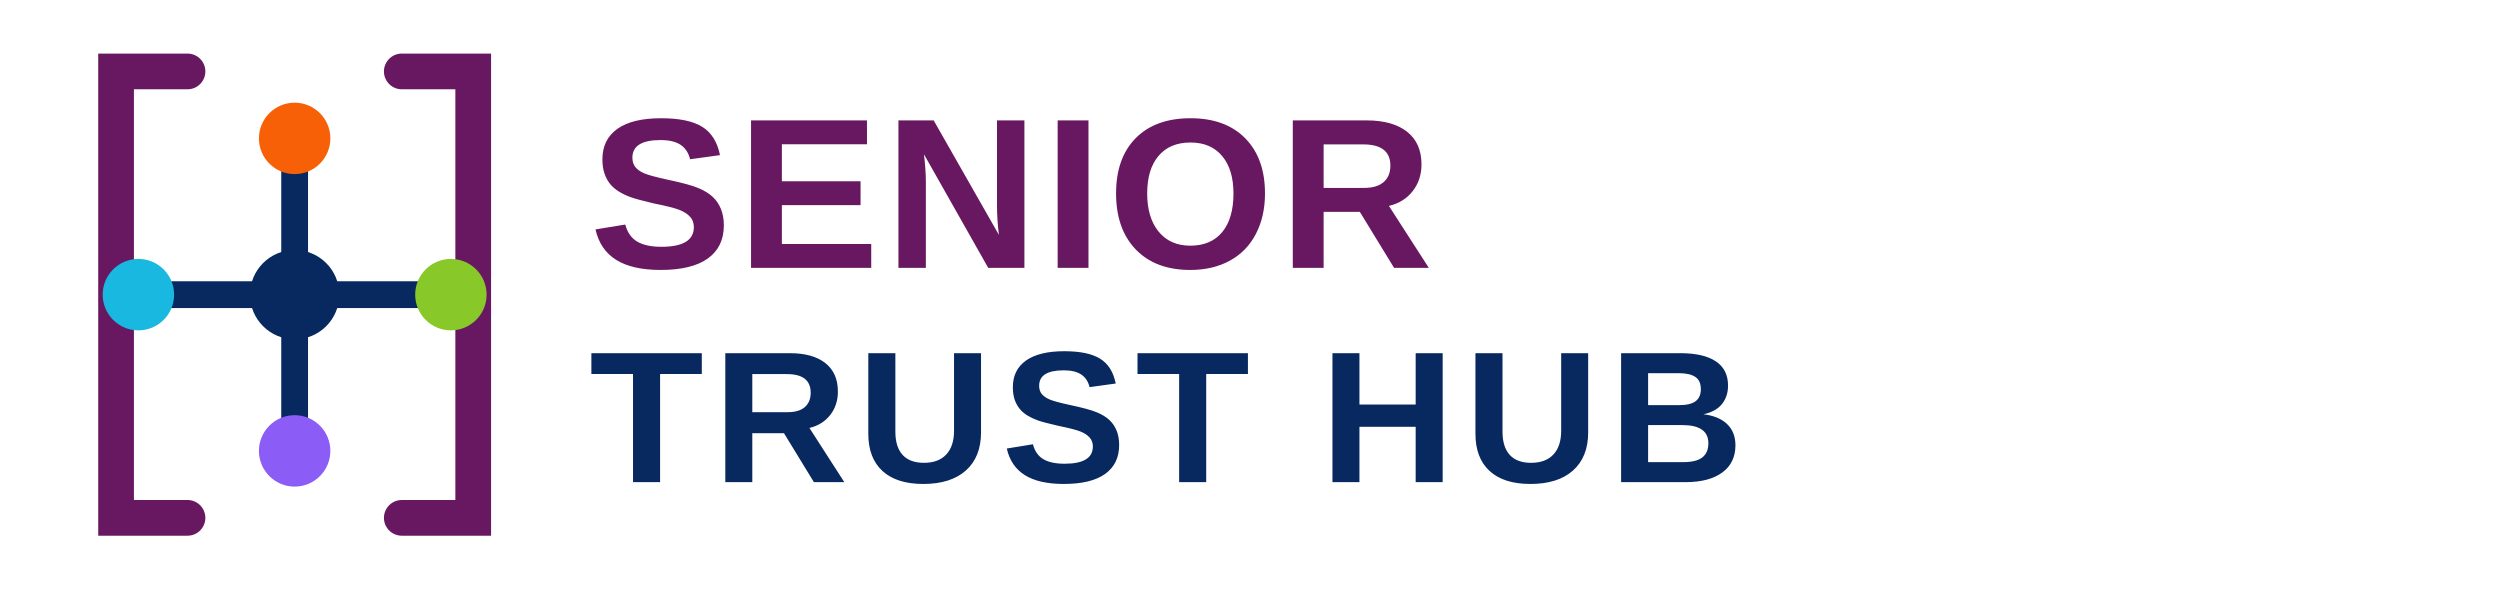
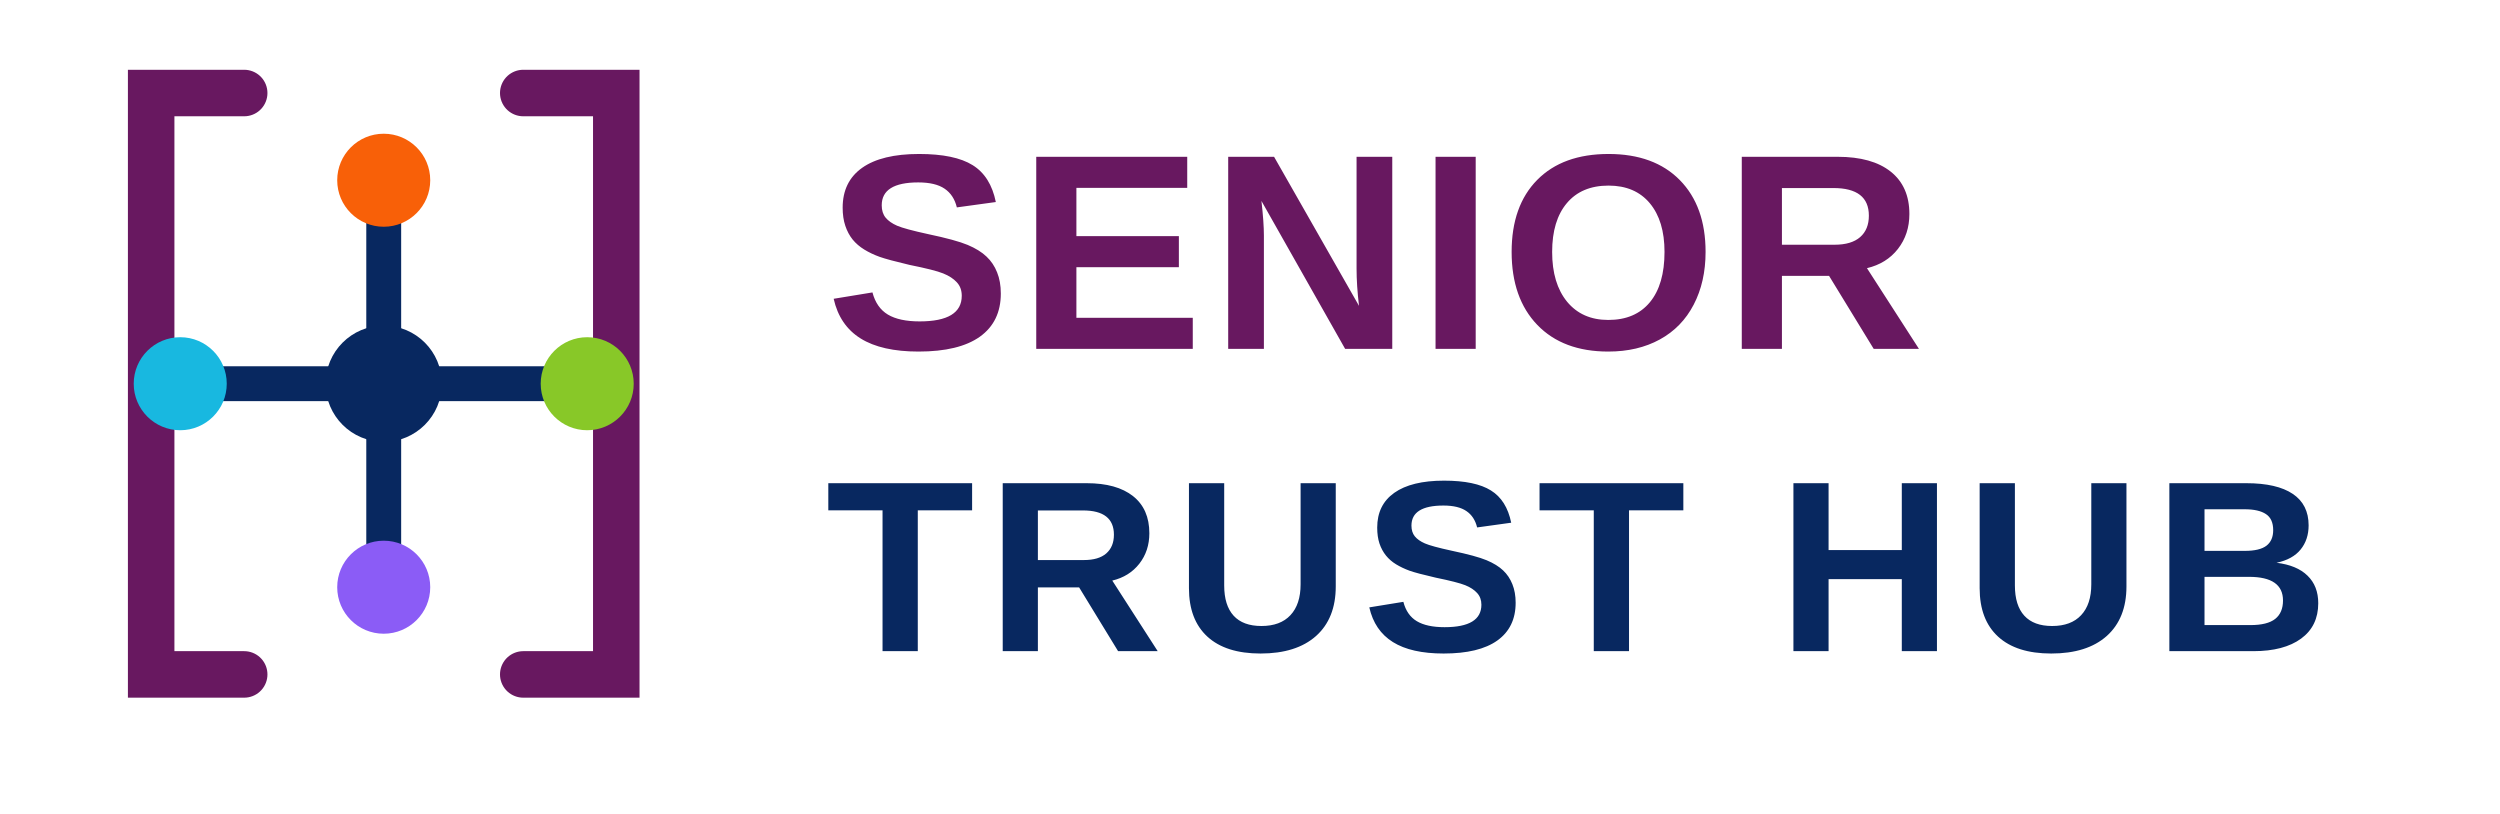
- <svg xmlns="http://www.w3.org/2000/svg" viewBox="0 0 560 132" role="img" aria-labelledby="title">
+ <svg xmlns="http://www.w3.org/2000/svg" viewBox="0 0 430 140" role="img" aria-labelledby="title">
  <g transform="translate(8 8)">
    <path d="M34 8H18v100h16M82 8h16v100H82" fill="none" stroke="#681860" stroke-width="8" stroke-linecap="round" />
    <path d="M58 58V28M58 58H28M58 58H88M58 58V88" stroke="#082860" stroke-width="6" stroke-linecap="round" />
    <circle cx="58" cy="58" r="10" fill="#082860" />
    <circle cx="58" cy="23" r="8" fill="#F86008" />
    <circle cx="23" cy="58" r="8" fill="#18B8E0" />
    <circle cx="93" cy="58" r="8" fill="#88C828" />
    <circle cx="58" cy="93" r="8" fill="#8B5CF6" />
  </g>
-   <text x="132" y="60" font-family="Arial,Helvetica,sans-serif" font-weight="800" font-size="48" letter-spacing="1" fill="#681860">SENIOR</text>
-   <text x="132" y="108" font-family="Arial,Helvetica,sans-serif" font-weight="800" font-size="42" letter-spacing="2" fill="#082860">TRUST HUB</text>
+   <text x="142" y="60" font-family="Arial,Helvetica,sans-serif" font-weight="800" font-size="48" letter-spacing="1" fill="#681860">SENIOR</text>
+   <text x="142" y="112" font-family="Arial,Helvetica,sans-serif" font-weight="800" font-size="42" letter-spacing="2" fill="#082860">TRUST HUB</text>
</svg>
